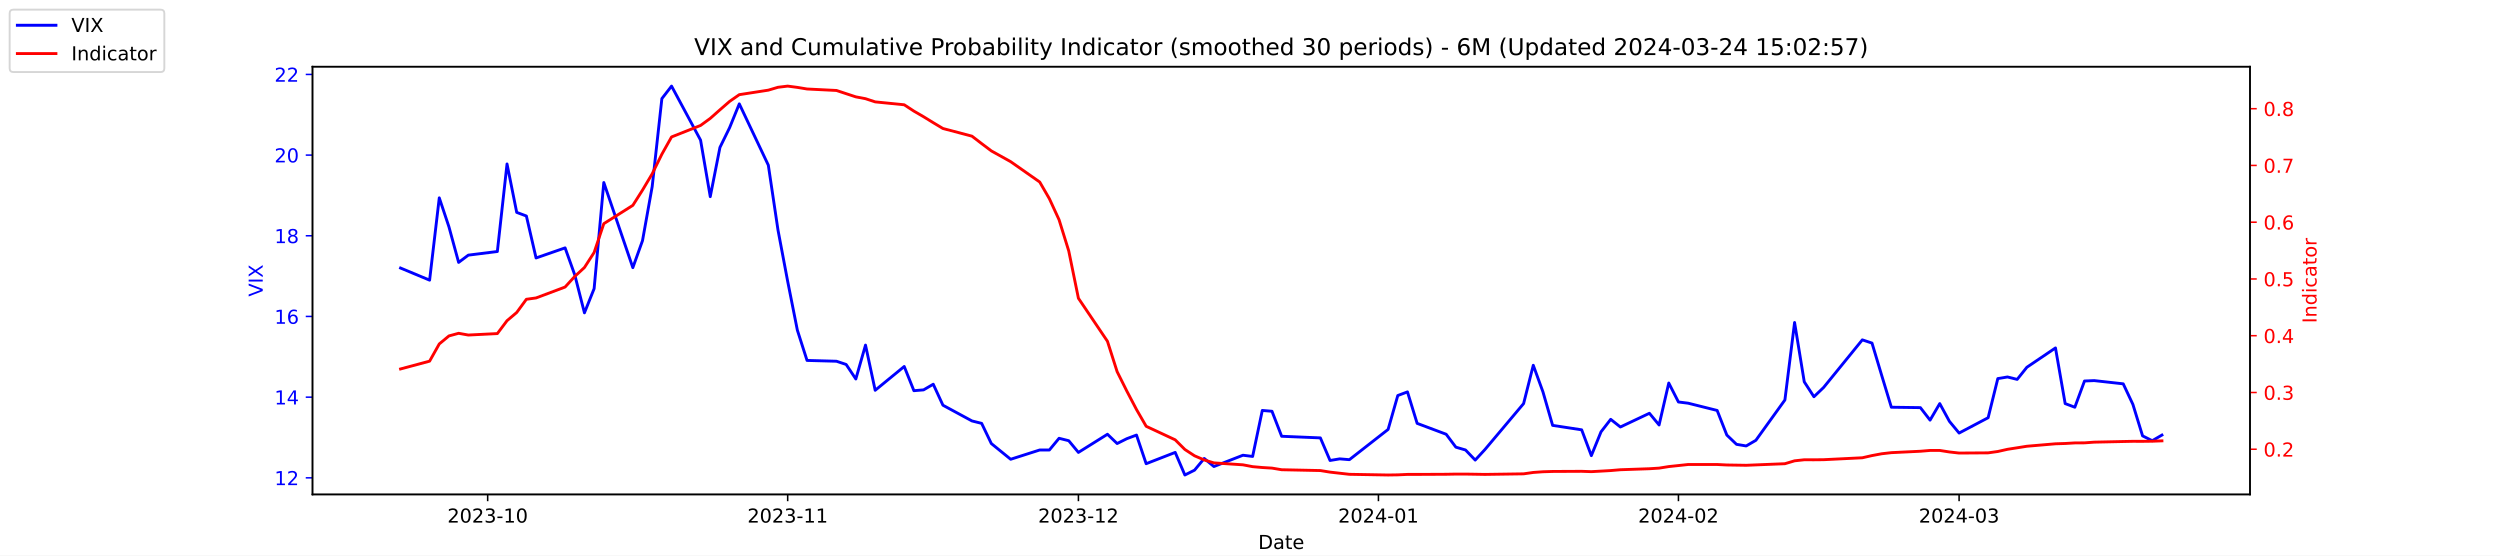
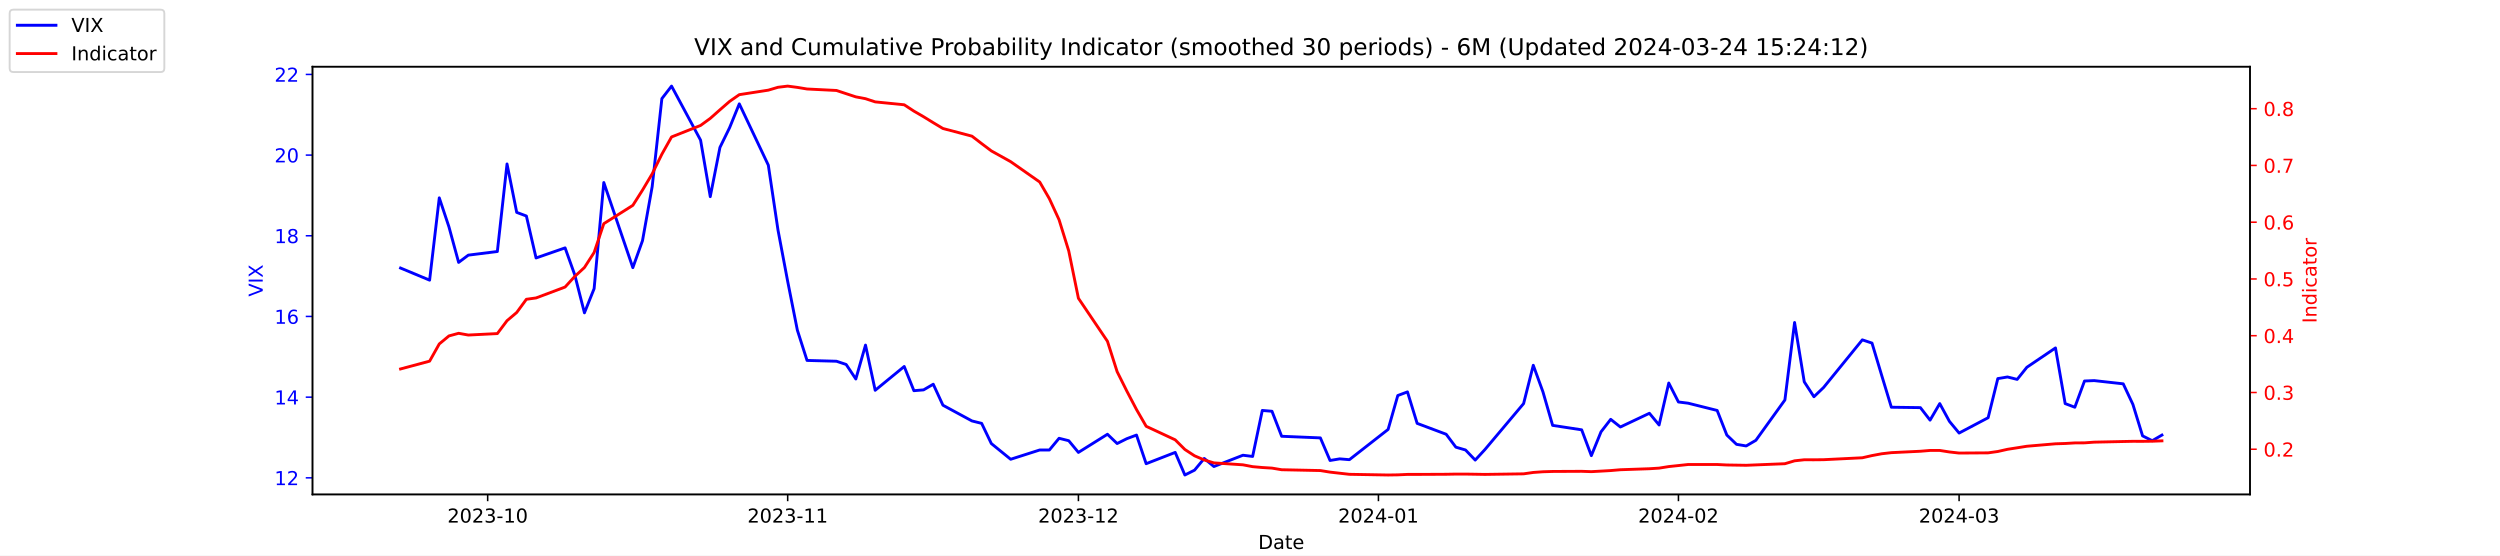
<svg xmlns="http://www.w3.org/2000/svg" xmlns:xlink="http://www.w3.org/1999/xlink" width="1296pt" height="288pt" viewBox="0 0 1296 288" version="1.1">
  <defs>
    <style type="text/css">*{stroke-linejoin: round; stroke-linecap: butt}</style>
  </defs>
  <g id="figure_1">
    <g id="patch_1">
      <path d="M 0 288  L 1296 288  L 1296 0  L 0 0  z " style="fill: #ffffff" />
    </g>
    <g id="axes_1">
      <g id="patch_2">
        <path d="M 162 256.32  L 1166.4 256.32  L 1166.4 34.56  L 162 34.56  z " style="fill: #ffffff" />
      </g>
      <g id="matplotlib.axis_1">
        <g id="xtick_1">
          <g id="line2d_1">
            <defs>
-               <path id="mf333f29467" d="M 0 0  L 0 3.5  " style="stroke: #000000; stroke-width: 0.8" />
+               <path id="m271a772a19" d="M 0 0  L 0 3.5  " style="stroke: #000000; stroke-width: 0.8" />
            </defs>
            <g>
-               <use xlink:href="#mf333f29467" x="252.807" y="256.32" style="stroke: #000000; stroke-width: 0.8" />
+               <use xlink:href="#m271a772a19" x="252.807" y="256.32" style="stroke: #000000; stroke-width: 0.8" />
            </g>
          </g>
          <g id="text_1">
            <g transform="translate(231.916 270.9184) scale(0.1 -0.1)">
              <defs>
                <path id="DejaVuSans-32" d="M 1228 531  L 3431 531  L 3431 0  L 469 0  L 469 531  Q 828 903 1448 1529  Q 2069 2156 2228 2338  Q 2531 2678 2651 2914  Q 2772 3150 2772 3378  Q 2772 3750 2511 3984  Q 2250 4219 1831 4219  Q 1534 4219 1204 4116  Q 875 4013 500 3803  L 500 4441  Q 881 4594 1212 4672  Q 1544 4750 1819 4750  Q 2544 4750 2975 4387  Q 3406 4025 3406 3419  Q 3406 3131 3298 2873  Q 3191 2616 2906 2266  Q 2828 2175 2409 1742  Q 1991 1309 1228 531  z " transform="scale(0.015625)" />
                <path id="DejaVuSans-30" d="M 2034 4250  Q 1547 4250 1301 3770  Q 1056 3291 1056 2328  Q 1056 1369 1301 889  Q 1547 409 2034 409  Q 2525 409 2770 889  Q 3016 1369 3016 2328  Q 3016 3291 2770 3770  Q 2525 4250 2034 4250  z M 2034 4750  Q 2819 4750 3233 4129  Q 3647 3509 3647 2328  Q 3647 1150 3233 529  Q 2819 -91 2034 -91  Q 1250 -91 836 529  Q 422 1150 422 2328  Q 422 3509 836 4129  Q 1250 4750 2034 4750  z " transform="scale(0.015625)" />
                <path id="DejaVuSans-33" d="M 2597 2516  Q 3050 2419 3304 2112  Q 3559 1806 3559 1356  Q 3559 666 3084 287  Q 2609 -91 1734 -91  Q 1441 -91 1130 -33  Q 819 25 488 141  L 488 750  Q 750 597 1062 519  Q 1375 441 1716 441  Q 2309 441 2620 675  Q 2931 909 2931 1356  Q 2931 1769 2642 2001  Q 2353 2234 1838 2234  L 1294 2234  L 1294 2753  L 1863 2753  Q 2328 2753 2575 2939  Q 2822 3125 2822 3475  Q 2822 3834 2567 4026  Q 2313 4219 1838 4219  Q 1578 4219 1281 4162  Q 984 4106 628 3988  L 628 4550  Q 988 4650 1302 4700  Q 1616 4750 1894 4750  Q 2613 4750 3031 4423  Q 3450 4097 3450 3541  Q 3450 3153 3228 2886  Q 3006 2619 2597 2516  z " transform="scale(0.015625)" />
                <path id="DejaVuSans-2d" d="M 313 2009  L 1997 2009  L 1997 1497  L 313 1497  L 313 2009  z " transform="scale(0.015625)" />
                <path id="DejaVuSans-31" d="M 794 531  L 1825 531  L 1825 4091  L 703 3866  L 703 4441  L 1819 4666  L 2450 4666  L 2450 531  L 3481 531  L 3481 0  L 794 0  L 794 531  z " transform="scale(0.015625)" />
              </defs>
              <use xlink:href="#DejaVuSans-32" />
              <use xlink:href="#DejaVuSans-30" x="63.623" />
              <use xlink:href="#DejaVuSans-32" x="127.246" />
              <use xlink:href="#DejaVuSans-33" x="190.869" />
              <use xlink:href="#DejaVuSans-2d" x="254.492" />
              <use xlink:href="#DejaVuSans-31" x="290.576" />
              <use xlink:href="#DejaVuSans-30" x="354.199" />
            </g>
          </g>
        </g>
        <g id="xtick_2">
          <g id="line2d_2">
            <g>
-               <use xlink:href="#mf333f29467" x="408.334" y="256.32" style="stroke: #000000; stroke-width: 0.8" />
+               <use xlink:href="#m271a772a19" x="408.334" y="256.32" style="stroke: #000000; stroke-width: 0.8" />
            </g>
          </g>
          <g id="text_2">
            <g transform="translate(387.4425 270.9184) scale(0.1 -0.1)">
              <use xlink:href="#DejaVuSans-32" />
              <use xlink:href="#DejaVuSans-30" x="63.623" />
              <use xlink:href="#DejaVuSans-32" x="127.246" />
              <use xlink:href="#DejaVuSans-33" x="190.869" />
              <use xlink:href="#DejaVuSans-2d" x="254.492" />
              <use xlink:href="#DejaVuSans-31" x="290.576" />
              <use xlink:href="#DejaVuSans-31" x="354.199" />
            </g>
          </g>
        </g>
        <g id="xtick_3">
          <g id="line2d_3">
            <g>
-               <use xlink:href="#mf333f29467" x="559.052" y="256.32" style="stroke: #000000; stroke-width: 0.8" />
+               <use xlink:href="#m271a772a19" x="559.052" y="256.32" style="stroke: #000000; stroke-width: 0.8" />
            </g>
          </g>
          <g id="text_3">
            <g transform="translate(538.161 270.9184) scale(0.1 -0.1)">
              <use xlink:href="#DejaVuSans-32" />
              <use xlink:href="#DejaVuSans-30" x="63.623" />
              <use xlink:href="#DejaVuSans-32" x="127.246" />
              <use xlink:href="#DejaVuSans-33" x="190.869" />
              <use xlink:href="#DejaVuSans-2d" x="254.492" />
              <use xlink:href="#DejaVuSans-31" x="290.576" />
              <use xlink:href="#DejaVuSans-32" x="354.199" />
            </g>
          </g>
        </g>
        <g id="xtick_4">
          <g id="line2d_4">
            <g>
-               <use xlink:href="#mf333f29467" x="714.579" y="256.32" style="stroke: #000000; stroke-width: 0.8" />
+               <use xlink:href="#m271a772a19" x="714.579" y="256.32" style="stroke: #000000; stroke-width: 0.8" />
            </g>
          </g>
          <g id="text_4">
            <g transform="translate(693.6875 270.9184) scale(0.1 -0.1)">
              <defs>
                <path id="DejaVuSans-34" d="M 2419 4116  L 825 1625  L 2419 1625  L 2419 4116  z M 2253 4666  L 3047 4666  L 3047 1625  L 3713 1625  L 3713 1100  L 3047 1100  L 3047 0  L 2419 0  L 2419 1100  L 313 1100  L 313 1709  L 2253 4666  z " transform="scale(0.015625)" />
              </defs>
              <use xlink:href="#DejaVuSans-32" />
              <use xlink:href="#DejaVuSans-30" x="63.623" />
              <use xlink:href="#DejaVuSans-32" x="127.246" />
              <use xlink:href="#DejaVuSans-34" x="190.869" />
              <use xlink:href="#DejaVuSans-2d" x="254.492" />
              <use xlink:href="#DejaVuSans-30" x="290.576" />
              <use xlink:href="#DejaVuSans-31" x="354.199" />
            </g>
          </g>
        </g>
        <g id="xtick_5">
          <g id="line2d_5">
            <g>
-               <use xlink:href="#mf333f29467" x="870.105" y="256.32" style="stroke: #000000; stroke-width: 0.8" />
+               <use xlink:href="#m271a772a19" x="870.105" y="256.32" style="stroke: #000000; stroke-width: 0.8" />
            </g>
          </g>
          <g id="text_5">
            <g transform="translate(849.2139 270.9184) scale(0.1 -0.1)">
              <use xlink:href="#DejaVuSans-32" />
              <use xlink:href="#DejaVuSans-30" x="63.623" />
              <use xlink:href="#DejaVuSans-32" x="127.246" />
              <use xlink:href="#DejaVuSans-34" x="190.869" />
              <use xlink:href="#DejaVuSans-2d" x="254.492" />
              <use xlink:href="#DejaVuSans-30" x="290.576" />
              <use xlink:href="#DejaVuSans-32" x="354.199" />
            </g>
          </g>
        </g>
        <g id="xtick_6">
          <g id="line2d_6">
            <g>
-               <use xlink:href="#mf333f29467" x="1015.598" y="256.32" style="stroke: #000000; stroke-width: 0.8" />
+               <use xlink:href="#m271a772a19" x="1015.598" y="256.32" style="stroke: #000000; stroke-width: 0.8" />
            </g>
          </g>
          <g id="text_6">
            <g transform="translate(994.7064 270.9184) scale(0.1 -0.1)">
              <use xlink:href="#DejaVuSans-32" />
              <use xlink:href="#DejaVuSans-30" x="63.623" />
              <use xlink:href="#DejaVuSans-32" x="127.246" />
              <use xlink:href="#DejaVuSans-34" x="190.869" />
              <use xlink:href="#DejaVuSans-2d" x="254.492" />
              <use xlink:href="#DejaVuSans-30" x="290.576" />
              <use xlink:href="#DejaVuSans-33" x="354.199" />
            </g>
          </g>
        </g>
        <g id="text_7">
          <g transform="translate(652.2492 284.5966) scale(0.1 -0.1)">
            <defs>
              <path id="DejaVuSans-44" d="M 1259 4147  L 1259 519  L 2022 519  Q 2988 519 3436 956  Q 3884 1394 3884 2338  Q 3884 3275 3436 3711  Q 2988 4147 2022 4147  L 1259 4147  z M 628 4666  L 1925 4666  Q 3281 4666 3915 4102  Q 4550 3538 4550 2338  Q 4550 1131 3912 565  Q 3275 0 1925 0  L 628 0  L 628 4666  z " transform="scale(0.015625)" />
              <path id="DejaVuSans-61" d="M 2194 1759  Q 1497 1759 1228 1600  Q 959 1441 959 1056  Q 959 750 1161 570  Q 1363 391 1709 391  Q 2188 391 2477 730  Q 2766 1069 2766 1631  L 2766 1759  L 2194 1759  z M 3341 1997  L 3341 0  L 2766 0  L 2766 531  Q 2569 213 2275 61  Q 1981 -91 1556 -91  Q 1019 -91 701 211  Q 384 513 384 1019  Q 384 1609 779 1909  Q 1175 2209 1959 2209  L 2766 2209  L 2766 2266  Q 2766 2663 2505 2880  Q 2244 3097 1772 3097  Q 1472 3097 1187 3025  Q 903 2953 641 2809  L 641 3341  Q 956 3463 1253 3523  Q 1550 3584 1831 3584  Q 2591 3584 2966 3190  Q 3341 2797 3341 1997  z " transform="scale(0.015625)" />
              <path id="DejaVuSans-74" d="M 1172 4494  L 1172 3500  L 2356 3500  L 2356 3053  L 1172 3053  L 1172 1153  Q 1172 725 1289 603  Q 1406 481 1766 481  L 2356 481  L 2356 0  L 1766 0  Q 1100 0 847 248  Q 594 497 594 1153  L 594 3053  L 172 3053  L 172 3500  L 594 3500  L 594 4494  L 1172 4494  z " transform="scale(0.015625)" />
              <path id="DejaVuSans-65" d="M 3597 1894  L 3597 1613  L 953 1613  Q 991 1019 1311 708  Q 1631 397 2203 397  Q 2534 397 2845 478  Q 3156 559 3463 722  L 3463 178  Q 3153 47 2828 -22  Q 2503 -91 2169 -91  Q 1331 -91 842 396  Q 353 884 353 1716  Q 353 2575 817 3079  Q 1281 3584 2069 3584  Q 2775 3584 3186 3129  Q 3597 2675 3597 1894  z M 3022 2063  Q 3016 2534 2758 2815  Q 2500 3097 2075 3097  Q 1594 3097 1305 2825  Q 1016 2553 972 2059  L 3022 2063  z " transform="scale(0.015625)" />
            </defs>
            <use xlink:href="#DejaVuSans-44" />
            <use xlink:href="#DejaVuSans-61" x="77.002" />
            <use xlink:href="#DejaVuSans-74" x="138.281" />
            <use xlink:href="#DejaVuSans-65" x="177.49" />
          </g>
        </g>
      </g>
      <g id="matplotlib.axis_2">
        <g id="ytick_1">
          <g id="line2d_7">
            <defs>
-               <path id="me6dae42368" d="M 0 0  L -3.5 0  " style="stroke: #0000ff; stroke-width: 0.8" />
+               <path id="mfa1a5ea8a2" d="M 0 0  L -3.5 0  " style="stroke: #0000ff; stroke-width: 0.8" />
            </defs>
            <g>
-               <use xlink:href="#me6dae42368" x="162" y="247.704" style="fill: #0000ff; stroke: #0000ff; stroke-width: 0.8" />
+               <use xlink:href="#mfa1a5ea8a2" x="162" y="247.704" style="fill: #0000ff; stroke: #0000ff; stroke-width: 0.8" />
            </g>
          </g>
          <g id="text_8">
            <g style="fill: #0000ff" transform="translate(142.275 251.5031) scale(0.1 -0.1)">
              <use xlink:href="#DejaVuSans-31" />
              <use xlink:href="#DejaVuSans-32" x="63.623" />
            </g>
          </g>
        </g>
        <g id="ytick_2">
          <g id="line2d_8">
            <g>
-               <use xlink:href="#me6dae42368" x="162" y="205.878" style="fill: #0000ff; stroke: #0000ff; stroke-width: 0.8" />
+               <use xlink:href="#mfa1a5ea8a2" x="162" y="205.878" style="fill: #0000ff; stroke: #0000ff; stroke-width: 0.8" />
            </g>
          </g>
          <g id="text_9">
            <g style="fill: #0000ff" transform="translate(142.275 209.6774) scale(0.1 -0.1)">
              <use xlink:href="#DejaVuSans-31" />
              <use xlink:href="#DejaVuSans-34" x="63.623" />
            </g>
          </g>
        </g>
        <g id="ytick_3">
          <g id="line2d_9">
            <g>
-               <use xlink:href="#me6dae42368" x="162" y="164.052" style="fill: #0000ff; stroke: #0000ff; stroke-width: 0.8" />
+               <use xlink:href="#mfa1a5ea8a2" x="162" y="164.052" style="fill: #0000ff; stroke: #0000ff; stroke-width: 0.8" />
            </g>
          </g>
          <g id="text_10">
            <g style="fill: #0000ff" transform="translate(142.275 167.8517) scale(0.1 -0.1)">
              <defs>
                <path id="DejaVuSans-36" d="M 2113 2584  Q 1688 2584 1439 2293  Q 1191 2003 1191 1497  Q 1191 994 1439 701  Q 1688 409 2113 409  Q 2538 409 2786 701  Q 3034 994 3034 1497  Q 3034 2003 2786 2293  Q 2538 2584 2113 2584  z M 3366 4563  L 3366 3988  Q 3128 4100 2886 4159  Q 2644 4219 2406 4219  Q 1781 4219 1451 3797  Q 1122 3375 1075 2522  Q 1259 2794 1537 2939  Q 1816 3084 2150 3084  Q 2853 3084 3261 2657  Q 3669 2231 3669 1497  Q 3669 778 3244 343  Q 2819 -91 2113 -91  Q 1303 -91 875 529  Q 447 1150 447 2328  Q 447 3434 972 4092  Q 1497 4750 2381 4750  Q 2619 4750 2861 4703  Q 3103 4656 3366 4563  z " transform="scale(0.015625)" />
              </defs>
              <use xlink:href="#DejaVuSans-31" />
              <use xlink:href="#DejaVuSans-36" x="63.623" />
            </g>
          </g>
        </g>
        <g id="ytick_4">
          <g id="line2d_10">
            <g>
-               <use xlink:href="#me6dae42368" x="162" y="122.227" style="fill: #0000ff; stroke: #0000ff; stroke-width: 0.8" />
+               <use xlink:href="#mfa1a5ea8a2" x="162" y="122.227" style="fill: #0000ff; stroke: #0000ff; stroke-width: 0.8" />
            </g>
          </g>
          <g id="text_11">
            <g style="fill: #0000ff" transform="translate(142.275 126.0259) scale(0.1 -0.1)">
              <defs>
                <path id="DejaVuSans-38" d="M 2034 2216  Q 1584 2216 1326 1975  Q 1069 1734 1069 1313  Q 1069 891 1326 650  Q 1584 409 2034 409  Q 2484 409 2743 651  Q 3003 894 3003 1313  Q 3003 1734 2745 1975  Q 2488 2216 2034 2216  z M 1403 2484  Q 997 2584 770 2862  Q 544 3141 544 3541  Q 544 4100 942 4425  Q 1341 4750 2034 4750  Q 2731 4750 3128 4425  Q 3525 4100 3525 3541  Q 3525 3141 3298 2862  Q 3072 2584 2669 2484  Q 3125 2378 3379 2068  Q 3634 1759 3634 1313  Q 3634 634 3220 271  Q 2806 -91 2034 -91  Q 1263 -91 848 271  Q 434 634 434 1313  Q 434 1759 690 2068  Q 947 2378 1403 2484  z M 1172 3481  Q 1172 3119 1398 2916  Q 1625 2713 2034 2713  Q 2441 2713 2670 2916  Q 2900 3119 2900 3481  Q 2900 3844 2670 4047  Q 2441 4250 2034 4250  Q 1625 4250 1398 4047  Q 1172 3844 1172 3481  z " transform="scale(0.015625)" />
              </defs>
              <use xlink:href="#DejaVuSans-31" />
              <use xlink:href="#DejaVuSans-38" x="63.623" />
            </g>
          </g>
        </g>
        <g id="ytick_5">
          <g id="line2d_11">
            <g>
-               <use xlink:href="#me6dae42368" x="162" y="80.401" style="fill: #0000ff; stroke: #0000ff; stroke-width: 0.8" />
+               <use xlink:href="#mfa1a5ea8a2" x="162" y="80.401" style="fill: #0000ff; stroke: #0000ff; stroke-width: 0.8" />
            </g>
          </g>
          <g id="text_12">
            <g style="fill: #0000ff" transform="translate(142.275 84.2002) scale(0.1 -0.1)">
              <use xlink:href="#DejaVuSans-32" />
              <use xlink:href="#DejaVuSans-30" x="63.623" />
            </g>
          </g>
        </g>
        <g id="ytick_6">
          <g id="line2d_12">
            <g>
-               <use xlink:href="#me6dae42368" x="162" y="38.575" style="fill: #0000ff; stroke: #0000ff; stroke-width: 0.8" />
+               <use xlink:href="#mfa1a5ea8a2" x="162" y="38.575" style="fill: #0000ff; stroke: #0000ff; stroke-width: 0.8" />
            </g>
          </g>
          <g id="text_13">
            <g style="fill: #0000ff" transform="translate(142.275 42.37447) scale(0.1 -0.1)">
              <use xlink:href="#DejaVuSans-32" />
              <use xlink:href="#DejaVuSans-32" x="63.623" />
            </g>
          </g>
        </g>
        <g id="text_14">
          <g style="fill: #0000ff" transform="translate(136.1953 153.7603) rotate(-90) scale(0.1 -0.1)">
            <defs>
              <path id="DejaVuSans-56" d="M 1831 0  L 50 4666  L 709 4666  L 2188 738  L 3669 4666  L 4325 4666  L 2547 0  L 1831 0  z " transform="scale(0.015625)" />
              <path id="DejaVuSans-49" d="M 628 4666  L 1259 4666  L 1259 0  L 628 0  L 628 4666  z " transform="scale(0.015625)" />
              <path id="DejaVuSans-58" d="M 403 4666  L 1081 4666  L 2241 2931  L 3406 4666  L 4084 4666  L 2584 2425  L 4184 0  L 3506 0  L 2194 1984  L 872 0  L 191 0  L 1856 2491  L 403 4666  z " transform="scale(0.015625)" />
            </defs>
            <use xlink:href="#DejaVuSans-56" />
            <use xlink:href="#DejaVuSans-49" x="68.408" />
            <use xlink:href="#DejaVuSans-58" x="97.9" />
          </g>
        </g>
      </g>
      <g id="line2d_13">
-         <path d="M 207.655 138.957  L 222.705 145.231  L 227.722 102.569  L 232.739 117.626  L 237.756 136.029  L 242.773 132.265  L 257.824 130.383  L 262.841 85.002  L 267.858 110.097  L 272.875 111.979  L 277.892 133.729  L 292.943 128.501  L 297.96 142.512  L 302.977 162.17  L 307.994 149.623  L 313.011 94.622  L 328.062 138.748  L 333.079 124.736  L 338.096 96.713  L 343.113 51.123  L 348.13 44.64  L 363.181 72.663  L 368.198 101.941  L 373.215 76.428  L 378.232 66.18  L 383.249 53.842  L 398.3 85.629  L 403.317 119.299  L 408.334 145.858  L 413.351 171.163  L 418.368 186.847  L 433.628 187.266  L 438.645 188.939  L 443.662 196.467  L 448.679 178.901  L 453.696 202.323  L 468.747 189.984  L 473.764 202.532  L 478.781 202.114  L 483.798 199.186  L 488.815 210.061  L 503.866 218.217  L 508.883 219.472  L 513.9 229.928  L 523.934 238.084  L 538.984 233.274  L 544.001 233.274  L 549.018 227.209  L 554.035 228.464  L 559.052 234.529  L 574.103 225.118  L 579.12 229.928  L 584.137 227.418  L 589.154 225.536  L 594.171 240.384  L 609.222 234.529  L 614.239 246.24  L 619.256 243.73  L 624.273 237.666  L 629.29 241.848  L 644.341 235.993  L 649.358 236.62  L 654.375 212.779  L 659.392 213.198  L 664.409 226.164  L 684.477 227  L 689.494 238.711  L 694.511 237.875  L 699.528 238.293  L 719.596 222.608  L 724.613 205.042  L 729.63 203.159  L 734.647 219.472  L 749.698 225.118  L 754.715 231.81  L 759.732 233.274  L 764.749 238.502  L 769.766 233.065  L 789.834 209.224  L 794.851 189.357  L 799.868 203.159  L 804.885 220.517  L 819.936 222.818  L 824.952 236.202  L 829.969 223.863  L 834.986 217.38  L 840.003 221.354  L 855.054 214.243  L 860.071 220.308  L 865.088 198.559  L 870.105 208.388  L 875.122 209.015  L 890.173 212.779  L 895.19 225.536  L 900.207 230.346  L 905.224 231.183  L 910.241 228.255  L 925.292 207.342  L 930.309 167.189  L 935.326 197.931  L 940.343 205.669  L 945.36 200.859  L 965.428 176.182  L 970.445 177.855  L 975.462 194.585  L 980.479 211.106  L 995.53 211.316  L 1000.547 217.798  L 1005.564 209.224  L 1010.581 218.426  L 1015.598 224.491  L 1030.649 216.544  L 1035.666 196.258  L 1040.683 195.422  L 1045.7 196.677  L 1050.717 190.403  L 1065.559 180.364  L 1070.576 209.224  L 1075.593 211.106  L 1080.61 197.513  L 1085.627 197.304  L 1100.678 198.977  L 1105.695 209.642  L 1110.711 225.955  L 1115.728 228.464  L 1120.745 225.536  " clip-path="url(#pd5938e5397)" style="fill: none; stroke: #0000ff; stroke-width: 1.5; stroke-linecap: square" />
+         <path d="M 207.655 138.957  L 222.705 145.231  L 227.722 102.569  L 232.739 117.626  L 237.756 136.029  L 242.773 132.265  L 257.824 130.383  L 262.841 85.002  L 267.858 110.097  L 272.875 111.979  L 277.892 133.729  L 292.943 128.501  L 297.96 142.512  L 302.977 162.17  L 307.994 149.623  L 313.011 94.622  L 328.062 138.748  L 333.079 124.736  L 338.096 96.713  L 343.113 51.123  L 348.13 44.64  L 363.181 72.663  L 368.198 101.941  L 373.215 76.428  L 378.232 66.18  L 383.249 53.842  L 398.3 85.629  L 403.317 119.299  L 408.334 145.858  L 413.351 171.163  L 418.368 186.847  L 433.628 187.266  L 438.645 188.939  L 443.662 196.467  L 448.679 178.901  L 453.696 202.323  L 468.747 189.984  L 473.764 202.532  L 478.781 202.114  L 483.798 199.186  L 488.815 210.061  L 503.866 218.217  L 508.883 219.472  L 513.9 229.928  L 523.934 238.084  L 538.984 233.274  L 544.001 233.274  L 549.018 227.209  L 554.035 228.464  L 559.052 234.529  L 574.103 225.118  L 579.12 229.928  L 584.137 227.418  L 589.154 225.536  L 594.171 240.384  L 609.222 234.529  L 614.239 246.24  L 619.256 243.73  L 624.273 237.666  L 629.29 241.848  L 644.341 235.993  L 649.358 236.62  L 654.375 212.779  L 659.392 213.198  L 664.409 226.164  L 684.477 227  L 689.494 238.711  L 694.511 237.875  L 699.528 238.293  L 719.596 222.608  L 724.613 205.042  L 729.63 203.159  L 734.647 219.472  L 749.698 225.118  L 754.715 231.81  L 759.732 233.274  L 764.749 238.502  L 769.766 233.065  L 789.834 209.224  L 794.851 189.357  L 799.868 203.159  L 804.885 220.517  L 819.936 222.818  L 824.952 236.202  L 829.969 223.863  L 834.986 217.38  L 840.003 221.354  L 855.054 214.243  L 860.071 220.308  L 865.088 198.559  L 870.105 208.388  L 875.122 209.015  L 890.173 212.779  L 895.19 225.536  L 900.207 230.346  L 905.224 231.183  L 910.241 228.255  L 925.292 207.342  L 930.309 167.189  L 935.326 197.931  L 940.343 205.669  L 945.36 200.859  L 965.428 176.182  L 970.445 177.855  L 975.462 194.585  L 980.479 211.106  L 995.53 211.316  L 1000.547 217.798  L 1005.564 209.224  L 1010.581 218.426  L 1015.598 224.491  L 1030.649 216.544  L 1035.666 196.258  L 1040.683 195.422  L 1045.7 196.677  L 1050.717 190.403  L 1065.559 180.364  L 1070.576 209.224  L 1075.593 211.106  L 1080.61 197.513  L 1085.627 197.304  L 1100.678 198.977  L 1105.695 209.642  L 1110.711 225.955  L 1115.728 228.464  L 1120.745 225.536  " clip-path="url(#p14f6972b59)" style="fill: none; stroke: #0000ff; stroke-width: 1.5; stroke-linecap: square" />
      </g>
      <g id="patch_3">
        <path d="M 162 256.32  L 162 34.56  " style="fill: none; stroke: #000000; stroke-width: 0.8; stroke-linejoin: miter; stroke-linecap: square" />
      </g>
      <g id="patch_4">
        <path d="M 1166.4 256.32  L 1166.4 34.56  " style="fill: none; stroke: #000000; stroke-width: 0.8; stroke-linejoin: miter; stroke-linecap: square" />
      </g>
      <g id="patch_5">
        <path d="M 162 256.32  L 1166.4 256.32  " style="fill: none; stroke: #000000; stroke-width: 0.8; stroke-linejoin: miter; stroke-linecap: square" />
      </g>
      <g id="patch_6">
        <path d="M 162 34.56  L 1166.4 34.56  " style="fill: none; stroke: #000000; stroke-width: 0.8; stroke-linejoin: miter; stroke-linecap: square" />
      </g>
    </g>
    <g id="axes_2">
      <g id="matplotlib.axis_3">
        <g id="ytick_7">
          <g id="line2d_14">
            <defs>
-               <path id="mf4d1cfa2e6" d="M 0 0  L 3.5 0  " style="stroke: #ff0000; stroke-width: 0.8" />
+               <path id="m042013ab37" d="M 0 0  L 3.5 0  " style="stroke: #ff0000; stroke-width: 0.8" />
            </defs>
            <g>
-               <use xlink:href="#mf4d1cfa2e6" x="1166.4" y="232.889" style="fill: #ff0000; stroke: #ff0000; stroke-width: 0.8" />
+               <use xlink:href="#m042013ab37" x="1166.4" y="232.889" style="fill: #ff0000; stroke: #ff0000; stroke-width: 0.8" />
            </g>
          </g>
          <g id="text_15">
            <g style="fill: #ff0000" transform="translate(1173.4 236.688) scale(0.1 -0.1)">
              <defs>
                <path id="DejaVuSans-2e" d="M 684 794  L 1344 794  L 1344 0  L 684 0  L 684 794  z " transform="scale(0.015625)" />
              </defs>
              <use xlink:href="#DejaVuSans-30" />
              <use xlink:href="#DejaVuSans-2e" x="63.623" />
              <use xlink:href="#DejaVuSans-32" x="95.41" />
            </g>
          </g>
        </g>
        <g id="ytick_8">
          <g id="line2d_15">
            <g>
-               <use xlink:href="#mf4d1cfa2e6" x="1166.4" y="203.464" style="fill: #ff0000; stroke: #ff0000; stroke-width: 0.8" />
+               <use xlink:href="#m042013ab37" x="1166.4" y="203.464" style="fill: #ff0000; stroke: #ff0000; stroke-width: 0.8" />
            </g>
          </g>
          <g id="text_16">
            <g style="fill: #ff0000" transform="translate(1173.4 207.2634) scale(0.1 -0.1)">
              <use xlink:href="#DejaVuSans-30" />
              <use xlink:href="#DejaVuSans-2e" x="63.623" />
              <use xlink:href="#DejaVuSans-33" x="95.41" />
            </g>
          </g>
        </g>
        <g id="ytick_9">
          <g id="line2d_16">
            <g>
-               <use xlink:href="#mf4d1cfa2e6" x="1166.4" y="174.039" style="fill: #ff0000; stroke: #ff0000; stroke-width: 0.8" />
+               <use xlink:href="#m042013ab37" x="1166.4" y="174.039" style="fill: #ff0000; stroke: #ff0000; stroke-width: 0.8" />
            </g>
          </g>
          <g id="text_17">
            <g style="fill: #ff0000" transform="translate(1173.4 177.8387) scale(0.1 -0.1)">
              <use xlink:href="#DejaVuSans-30" />
              <use xlink:href="#DejaVuSans-2e" x="63.623" />
              <use xlink:href="#DejaVuSans-34" x="95.41" />
            </g>
          </g>
        </g>
        <g id="ytick_10">
          <g id="line2d_17">
            <g>
-               <use xlink:href="#mf4d1cfa2e6" x="1166.4" y="144.615" style="fill: #ff0000; stroke: #ff0000; stroke-width: 0.8" />
+               <use xlink:href="#m042013ab37" x="1166.4" y="144.615" style="fill: #ff0000; stroke: #ff0000; stroke-width: 0.8" />
            </g>
          </g>
          <g id="text_18">
            <g style="fill: #ff0000" transform="translate(1173.4 148.414) scale(0.1 -0.1)">
              <defs>
                <path id="DejaVuSans-35" d="M 691 4666  L 3169 4666  L 3169 4134  L 1269 4134  L 1269 2991  Q 1406 3038 1543 3061  Q 1681 3084 1819 3084  Q 2600 3084 3056 2656  Q 3513 2228 3513 1497  Q 3513 744 3044 326  Q 2575 -91 1722 -91  Q 1428 -91 1123 -41  Q 819 9 494 109  L 494 744  Q 775 591 1075 516  Q 1375 441 1709 441  Q 2250 441 2565 725  Q 2881 1009 2881 1497  Q 2881 1984 2565 2268  Q 2250 2553 1709 2553  Q 1456 2553 1204 2497  Q 953 2441 691 2322  L 691 4666  z " transform="scale(0.015625)" />
              </defs>
              <use xlink:href="#DejaVuSans-30" />
              <use xlink:href="#DejaVuSans-2e" x="63.623" />
              <use xlink:href="#DejaVuSans-35" x="95.41" />
            </g>
          </g>
        </g>
        <g id="ytick_11">
          <g id="line2d_18">
            <g>
-               <use xlink:href="#mf4d1cfa2e6" x="1166.4" y="115.19" style="fill: #ff0000; stroke: #ff0000; stroke-width: 0.8" />
+               <use xlink:href="#m042013ab37" x="1166.4" y="115.19" style="fill: #ff0000; stroke: #ff0000; stroke-width: 0.8" />
            </g>
          </g>
          <g id="text_19">
            <g style="fill: #ff0000" transform="translate(1173.4 118.9893) scale(0.1 -0.1)">
              <use xlink:href="#DejaVuSans-30" />
              <use xlink:href="#DejaVuSans-2e" x="63.623" />
              <use xlink:href="#DejaVuSans-36" x="95.41" />
            </g>
          </g>
        </g>
        <g id="ytick_12">
          <g id="line2d_19">
            <g>
-               <use xlink:href="#mf4d1cfa2e6" x="1166.4" y="85.765" style="fill: #ff0000; stroke: #ff0000; stroke-width: 0.8" />
+               <use xlink:href="#m042013ab37" x="1166.4" y="85.765" style="fill: #ff0000; stroke: #ff0000; stroke-width: 0.8" />
            </g>
          </g>
          <g id="text_20">
            <g style="fill: #ff0000" transform="translate(1173.4 89.56467) scale(0.1 -0.1)">
              <defs>
                <path id="DejaVuSans-37" d="M 525 4666  L 3525 4666  L 3525 4397  L 1831 0  L 1172 0  L 2766 4134  L 525 4134  L 525 4666  z " transform="scale(0.015625)" />
              </defs>
              <use xlink:href="#DejaVuSans-30" />
              <use xlink:href="#DejaVuSans-2e" x="63.623" />
              <use xlink:href="#DejaVuSans-37" x="95.41" />
            </g>
          </g>
        </g>
        <g id="ytick_13">
          <g id="line2d_20">
            <g>
-               <use xlink:href="#mf4d1cfa2e6" x="1166.4" y="56.341" style="fill: #ff0000; stroke: #ff0000; stroke-width: 0.8" />
+               <use xlink:href="#m042013ab37" x="1166.4" y="56.341" style="fill: #ff0000; stroke: #ff0000; stroke-width: 0.8" />
            </g>
          </g>
          <g id="text_21">
            <g style="fill: #ff0000" transform="translate(1173.4 60.14) scale(0.1 -0.1)">
              <use xlink:href="#DejaVuSans-30" />
              <use xlink:href="#DejaVuSans-2e" x="63.623" />
              <use xlink:href="#DejaVuSans-38" x="95.41" />
            </g>
          </g>
        </g>
        <g id="text_22">
          <g style="fill: #ff0000" transform="translate(1200.902 167.5353) rotate(-90) scale(0.1 -0.1)">
            <defs>
              <path id="DejaVuSans-6e" d="M 3513 2113  L 3513 0  L 2938 0  L 2938 2094  Q 2938 2591 2744 2837  Q 2550 3084 2163 3084  Q 1697 3084 1428 2787  Q 1159 2491 1159 1978  L 1159 0  L 581 0  L 581 3500  L 1159 3500  L 1159 2956  Q 1366 3272 1645 3428  Q 1925 3584 2291 3584  Q 2894 3584 3203 3211  Q 3513 2838 3513 2113  z " transform="scale(0.015625)" />
              <path id="DejaVuSans-64" d="M 2906 2969  L 2906 4863  L 3481 4863  L 3481 0  L 2906 0  L 2906 525  Q 2725 213 2448 61  Q 2172 -91 1784 -91  Q 1150 -91 751 415  Q 353 922 353 1747  Q 353 2572 751 3078  Q 1150 3584 1784 3584  Q 2172 3584 2448 3432  Q 2725 3281 2906 2969  z M 947 1747  Q 947 1113 1208 752  Q 1469 391 1925 391  Q 2381 391 2643 752  Q 2906 1113 2906 1747  Q 2906 2381 2643 2742  Q 2381 3103 1925 3103  Q 1469 3103 1208 2742  Q 947 2381 947 1747  z " transform="scale(0.015625)" />
              <path id="DejaVuSans-69" d="M 603 3500  L 1178 3500  L 1178 0  L 603 0  L 603 3500  z M 603 4863  L 1178 4863  L 1178 4134  L 603 4134  L 603 4863  z " transform="scale(0.015625)" />
              <path id="DejaVuSans-63" d="M 3122 3366  L 3122 2828  Q 2878 2963 2633 3030  Q 2388 3097 2138 3097  Q 1578 3097 1268 2742  Q 959 2388 959 1747  Q 959 1106 1268 751  Q 1578 397 2138 397  Q 2388 397 2633 464  Q 2878 531 3122 666  L 3122 134  Q 2881 22 2623 -34  Q 2366 -91 2075 -91  Q 1284 -91 818 406  Q 353 903 353 1747  Q 353 2603 823 3093  Q 1294 3584 2113 3584  Q 2378 3584 2631 3529  Q 2884 3475 3122 3366  z " transform="scale(0.015625)" />
              <path id="DejaVuSans-6f" d="M 1959 3097  Q 1497 3097 1228 2736  Q 959 2375 959 1747  Q 959 1119 1226 758  Q 1494 397 1959 397  Q 2419 397 2687 759  Q 2956 1122 2956 1747  Q 2956 2369 2687 2733  Q 2419 3097 1959 3097  z M 1959 3584  Q 2709 3584 3137 3096  Q 3566 2609 3566 1747  Q 3566 888 3137 398  Q 2709 -91 1959 -91  Q 1206 -91 779 398  Q 353 888 353 1747  Q 353 2609 779 3096  Q 1206 3584 1959 3584  z " transform="scale(0.015625)" />
              <path id="DejaVuSans-72" d="M 2631 2963  Q 2534 3019 2420 3045  Q 2306 3072 2169 3072  Q 1681 3072 1420 2755  Q 1159 2438 1159 1844  L 1159 0  L 581 0  L 581 3500  L 1159 3500  L 1159 2956  Q 1341 3275 1631 3429  Q 1922 3584 2338 3584  Q 2397 3584 2469 3576  Q 2541 3569 2628 3553  L 2631 2963  z " transform="scale(0.015625)" />
            </defs>
            <use xlink:href="#DejaVuSans-49" />
            <use xlink:href="#DejaVuSans-6e" x="29.492" />
            <use xlink:href="#DejaVuSans-64" x="92.871" />
            <use xlink:href="#DejaVuSans-69" x="156.348" />
            <use xlink:href="#DejaVuSans-63" x="184.131" />
            <use xlink:href="#DejaVuSans-61" x="239.111" />
            <use xlink:href="#DejaVuSans-74" x="300.391" />
            <use xlink:href="#DejaVuSans-6f" x="339.6" />
            <use xlink:href="#DejaVuSans-72" x="400.781" />
          </g>
        </g>
      </g>
      <g id="line2d_21">
-         <path d="M 207.655 191.265  L 222.705 187.219  L 227.722 178.295  L 232.739 174.144  L 237.756 172.782  L 242.773 173.684  L 257.824 172.929  L 262.841 166.24  L 267.858 161.992  L 272.875 155.148  L 277.892 154.454  L 292.943 148.799  L 297.96 143.294  L 302.977 138.673  L 307.994 130.876  L 313.011 115.947  L 328.062 106.451  L 333.079 98.547  L 338.096 90.098  L 343.113 79.935  L 348.13 70.996  L 363.181 65.03  L 368.198 61.373  L 373.215 56.924  L 378.232 52.565  L 383.249 49.074  L 398.3 46.736  L 403.317 45.246  L 408.334 44.64  L 413.351 45.299  L 418.368 46.134  L 433.628 46.898  L 438.645 48.564  L 443.662 50.211  L 448.679 51.163  L 453.696 52.814  L 468.747 54.319  L 473.764 57.602  L 478.781 60.512  L 483.798 63.6  L 488.815 66.612  L 503.866 70.588  L 508.883 74.439  L 513.9 78.223  L 523.934 83.813  L 538.984 94.356  L 544.001 103.023  L 549.018 113.922  L 554.035 130.086  L 559.052 154.621  L 574.103 176.926  L 579.12 192.67  L 584.137 202.718  L 589.154 212.283  L 594.171 220.988  L 609.222 228.005  L 614.239 233.01  L 619.256 236.29  L 624.273 238.441  L 629.29 239.963  L 644.341 240.96  L 649.358 241.915  L 654.375 242.361  L 659.392 242.668  L 664.409 243.51  L 684.477 243.936  L 689.494 244.749  L 694.511 245.318  L 699.528 245.883  L 719.596 246.24  L 724.613 246.164  L 729.63 245.935  L 734.647 245.935  L 749.698 245.861  L 754.715 245.764  L 759.732 245.764  L 764.749 245.845  L 769.766 245.935  L 789.834 245.637  L 794.851 244.919  L 799.868 244.56  L 804.885 244.404  L 819.936 244.328  L 824.952 244.505  L 829.969 244.229  L 834.986 243.939  L 840.003 243.51  L 855.054 242.989  L 860.071 242.676  L 865.088 241.872  L 870.105 241.342  L 875.122 240.798  L 890.173 240.798  L 895.19 241.043  L 900.207 241.125  L 905.224 241.207  L 910.241 241.002  L 925.292 240.389  L 930.309 238.889  L 935.326 238.342  L 940.343 238.357  L 945.36 238.305  L 965.428 237.311  L 970.445 236.172  L 975.462 235.233  L 980.479 234.655  L 995.53 233.927  L 1000.547 233.508  L 1005.564 233.508  L 1010.581 234.299  L 1015.598 234.864  L 1030.649 234.76  L 1035.666 234.052  L 1040.683 232.922  L 1045.7 232.138  L 1050.717 231.335  L 1065.559 230.064  L 1070.576 229.904  L 1075.593 229.608  L 1080.61 229.575  L 1085.627 229.213  L 1100.678 228.881  L 1105.695 228.777  L 1110.711 228.791  L 1115.728 228.728  L 1120.745 228.538  " clip-path="url(#pd5938e5397)" style="fill: none; stroke: #ff0000; stroke-width: 1.5; stroke-linecap: square" />
+         <path d="M 207.655 191.265  L 222.705 187.219  L 227.722 178.295  L 232.739 174.144  L 237.756 172.782  L 242.773 173.684  L 257.824 172.929  L 262.841 166.24  L 267.858 161.992  L 272.875 155.148  L 277.892 154.454  L 292.943 148.799  L 297.96 143.294  L 302.977 138.673  L 307.994 130.876  L 313.011 115.947  L 328.062 106.451  L 333.079 98.547  L 338.096 90.098  L 343.113 79.935  L 348.13 70.996  L 363.181 65.03  L 368.198 61.373  L 373.215 56.924  L 378.232 52.565  L 383.249 49.074  L 398.3 46.736  L 403.317 45.246  L 408.334 44.64  L 413.351 45.299  L 418.368 46.134  L 433.628 46.898  L 438.645 48.564  L 443.662 50.211  L 448.679 51.163  L 453.696 52.814  L 468.747 54.319  L 473.764 57.602  L 478.781 60.512  L 483.798 63.6  L 488.815 66.612  L 503.866 70.588  L 508.883 74.439  L 513.9 78.223  L 523.934 83.813  L 538.984 94.356  L 544.001 103.023  L 549.018 113.922  L 554.035 130.086  L 559.052 154.621  L 574.103 176.926  L 579.12 192.67  L 584.137 202.718  L 589.154 212.283  L 594.171 220.988  L 609.222 228.005  L 614.239 233.01  L 619.256 236.29  L 624.273 238.441  L 629.29 239.963  L 644.341 240.96  L 649.358 241.915  L 654.375 242.361  L 659.392 242.668  L 664.409 243.51  L 684.477 243.936  L 689.494 244.749  L 694.511 245.318  L 699.528 245.883  L 719.596 246.24  L 724.613 246.164  L 729.63 245.935  L 734.647 245.935  L 749.698 245.861  L 754.715 245.764  L 759.732 245.764  L 764.749 245.845  L 769.766 245.935  L 789.834 245.637  L 794.851 244.919  L 799.868 244.56  L 804.885 244.404  L 819.936 244.328  L 824.952 244.505  L 829.969 244.229  L 834.986 243.939  L 840.003 243.51  L 855.054 242.989  L 860.071 242.676  L 865.088 241.872  L 870.105 241.342  L 875.122 240.798  L 890.173 240.798  L 895.19 241.043  L 900.207 241.125  L 905.224 241.207  L 910.241 241.002  L 925.292 240.389  L 930.309 238.889  L 935.326 238.342  L 940.343 238.357  L 945.36 238.305  L 965.428 237.311  L 970.445 236.172  L 975.462 235.233  L 980.479 234.655  L 995.53 233.927  L 1000.547 233.508  L 1005.564 233.508  L 1010.581 234.299  L 1015.598 234.864  L 1030.649 234.76  L 1035.666 234.052  L 1040.683 232.922  L 1045.7 232.138  L 1050.717 231.335  L 1065.559 230.064  L 1070.576 229.904  L 1075.593 229.608  L 1080.61 229.575  L 1085.627 229.213  L 1100.678 228.881  L 1105.695 228.777  L 1110.711 228.791  L 1115.728 228.728  L 1120.745 228.538  " clip-path="url(#p14f6972b59)" style="fill: none; stroke: #ff0000; stroke-width: 1.5; stroke-linecap: square" />
      </g>
      <g id="patch_7">
        <path d="M 162 256.32  L 162 34.56  " style="fill: none; stroke: #000000; stroke-width: 0.8; stroke-linejoin: miter; stroke-linecap: square" />
      </g>
      <g id="patch_8">
        <path d="M 1166.4 256.32  L 1166.4 34.56  " style="fill: none; stroke: #000000; stroke-width: 0.8; stroke-linejoin: miter; stroke-linecap: square" />
      </g>
      <g id="patch_9">
        <path d="M 162 256.32  L 1166.4 256.32  " style="fill: none; stroke: #000000; stroke-width: 0.8; stroke-linejoin: miter; stroke-linecap: square" />
      </g>
      <g id="patch_10">
        <path d="M 162 34.56  L 1166.4 34.56  " style="fill: none; stroke: #000000; stroke-width: 0.8; stroke-linejoin: miter; stroke-linecap: square" />
      </g>
      <g id="text_23">
        <g transform="translate(359.8481 28.56) scale(0.12 -0.12)">
          <defs>
            <path id="DejaVuSans-20" transform="scale(0.015625)" />
            <path id="DejaVuSans-43" d="M 4122 4306  L 4122 3641  Q 3803 3938 3442 4084  Q 3081 4231 2675 4231  Q 1875 4231 1450 3742  Q 1025 3253 1025 2328  Q 1025 1406 1450 917  Q 1875 428 2675 428  Q 3081 428 3442 575  Q 3803 722 4122 1019  L 4122 359  Q 3791 134 3420 21  Q 3050 -91 2638 -91  Q 1578 -91 968 557  Q 359 1206 359 2328  Q 359 3453 968 4101  Q 1578 4750 2638 4750  Q 3056 4750 3426 4639  Q 3797 4528 4122 4306  z " transform="scale(0.015625)" />
            <path id="DejaVuSans-75" d="M 544 1381  L 544 3500  L 1119 3500  L 1119 1403  Q 1119 906 1312 657  Q 1506 409 1894 409  Q 2359 409 2629 706  Q 2900 1003 2900 1516  L 2900 3500  L 3475 3500  L 3475 0  L 2900 0  L 2900 538  Q 2691 219 2414 64  Q 2138 -91 1772 -91  Q 1169 -91 856 284  Q 544 659 544 1381  z M 1991 3584  L 1991 3584  z " transform="scale(0.015625)" />
            <path id="DejaVuSans-6d" d="M 3328 2828  Q 3544 3216 3844 3400  Q 4144 3584 4550 3584  Q 5097 3584 5394 3201  Q 5691 2819 5691 2113  L 5691 0  L 5113 0  L 5113 2094  Q 5113 2597 4934 2840  Q 4756 3084 4391 3084  Q 3944 3084 3684 2787  Q 3425 2491 3425 1978  L 3425 0  L 2847 0  L 2847 2094  Q 2847 2600 2669 2842  Q 2491 3084 2119 3084  Q 1678 3084 1418 2786  Q 1159 2488 1159 1978  L 1159 0  L 581 0  L 581 3500  L 1159 3500  L 1159 2956  Q 1356 3278 1631 3431  Q 1906 3584 2284 3584  Q 2666 3584 2933 3390  Q 3200 3197 3328 2828  z " transform="scale(0.015625)" />
            <path id="DejaVuSans-6c" d="M 603 4863  L 1178 4863  L 1178 0  L 603 0  L 603 4863  z " transform="scale(0.015625)" />
            <path id="DejaVuSans-76" d="M 191 3500  L 800 3500  L 1894 563  L 2988 3500  L 3597 3500  L 2284 0  L 1503 0  L 191 3500  z " transform="scale(0.015625)" />
            <path id="DejaVuSans-50" d="M 1259 4147  L 1259 2394  L 2053 2394  Q 2494 2394 2734 2622  Q 2975 2850 2975 3272  Q 2975 3691 2734 3919  Q 2494 4147 2053 4147  L 1259 4147  z M 628 4666  L 2053 4666  Q 2838 4666 3239 4311  Q 3641 3956 3641 3272  Q 3641 2581 3239 2228  Q 2838 1875 2053 1875  L 1259 1875  L 1259 0  L 628 0  L 628 4666  z " transform="scale(0.015625)" />
            <path id="DejaVuSans-62" d="M 3116 1747  Q 3116 2381 2855 2742  Q 2594 3103 2138 3103  Q 1681 3103 1420 2742  Q 1159 2381 1159 1747  Q 1159 1113 1420 752  Q 1681 391 2138 391  Q 2594 391 2855 752  Q 3116 1113 3116 1747  z M 1159 2969  Q 1341 3281 1617 3432  Q 1894 3584 2278 3584  Q 2916 3584 3314 3078  Q 3713 2572 3713 1747  Q 3713 922 3314 415  Q 2916 -91 2278 -91  Q 1894 -91 1617 61  Q 1341 213 1159 525  L 1159 0  L 581 0  L 581 4863  L 1159 4863  L 1159 2969  z " transform="scale(0.015625)" />
            <path id="DejaVuSans-79" d="M 2059 -325  Q 1816 -950 1584 -1140  Q 1353 -1331 966 -1331  L 506 -1331  L 506 -850  L 844 -850  Q 1081 -850 1212 -737  Q 1344 -625 1503 -206  L 1606 56  L 191 3500  L 800 3500  L 1894 763  L 2988 3500  L 3597 3500  L 2059 -325  z " transform="scale(0.015625)" />
            <path id="DejaVuSans-28" d="M 1984 4856  Q 1566 4138 1362 3434  Q 1159 2731 1159 2009  Q 1159 1288 1364 580  Q 1569 -128 1984 -844  L 1484 -844  Q 1016 -109 783 600  Q 550 1309 550 2009  Q 550 2706 781 3412  Q 1013 4119 1484 4856  L 1984 4856  z " transform="scale(0.015625)" />
            <path id="DejaVuSans-73" d="M 2834 3397  L 2834 2853  Q 2591 2978 2328 3040  Q 2066 3103 1784 3103  Q 1356 3103 1142 2972  Q 928 2841 928 2578  Q 928 2378 1081 2264  Q 1234 2150 1697 2047  L 1894 2003  Q 2506 1872 2764 1633  Q 3022 1394 3022 966  Q 3022 478 2636 193  Q 2250 -91 1575 -91  Q 1294 -91 989 -36  Q 684 19 347 128  L 347 722  Q 666 556 975 473  Q 1284 391 1588 391  Q 1994 391 2212 530  Q 2431 669 2431 922  Q 2431 1156 2273 1281  Q 2116 1406 1581 1522  L 1381 1569  Q 847 1681 609 1914  Q 372 2147 372 2553  Q 372 3047 722 3315  Q 1072 3584 1716 3584  Q 2034 3584 2315 3537  Q 2597 3491 2834 3397  z " transform="scale(0.015625)" />
            <path id="DejaVuSans-68" d="M 3513 2113  L 3513 0  L 2938 0  L 2938 2094  Q 2938 2591 2744 2837  Q 2550 3084 2163 3084  Q 1697 3084 1428 2787  Q 1159 2491 1159 1978  L 1159 0  L 581 0  L 581 4863  L 1159 4863  L 1159 2956  Q 1366 3272 1645 3428  Q 1925 3584 2291 3584  Q 2894 3584 3203 3211  Q 3513 2838 3513 2113  z " transform="scale(0.015625)" />
            <path id="DejaVuSans-70" d="M 1159 525  L 1159 -1331  L 581 -1331  L 581 3500  L 1159 3500  L 1159 2969  Q 1341 3281 1617 3432  Q 1894 3584 2278 3584  Q 2916 3584 3314 3078  Q 3713 2572 3713 1747  Q 3713 922 3314 415  Q 2916 -91 2278 -91  Q 1894 -91 1617 61  Q 1341 213 1159 525  z M 3116 1747  Q 3116 2381 2855 2742  Q 2594 3103 2138 3103  Q 1681 3103 1420 2742  Q 1159 2381 1159 1747  Q 1159 1113 1420 752  Q 1681 391 2138 391  Q 2594 391 2855 752  Q 3116 1113 3116 1747  z " transform="scale(0.015625)" />
            <path id="DejaVuSans-29" d="M 513 4856  L 1013 4856  Q 1481 4119 1714 3412  Q 1947 2706 1947 2009  Q 1947 1309 1714 600  Q 1481 -109 1013 -844  L 513 -844  Q 928 -128 1133 580  Q 1338 1288 1338 2009  Q 1338 2731 1133 3434  Q 928 4138 513 4856  z " transform="scale(0.015625)" />
            <path id="DejaVuSans-4d" d="M 628 4666  L 1569 4666  L 2759 1491  L 3956 4666  L 4897 4666  L 4897 0  L 4281 0  L 4281 4097  L 3078 897  L 2444 897  L 1241 4097  L 1241 0  L 628 0  L 628 4666  z " transform="scale(0.015625)" />
            <path id="DejaVuSans-55" d="M 556 4666  L 1191 4666  L 1191 1831  Q 1191 1081 1462 751  Q 1734 422 2344 422  Q 2950 422 3222 751  Q 3494 1081 3494 1831  L 3494 4666  L 4128 4666  L 4128 1753  Q 4128 841 3676 375  Q 3225 -91 2344 -91  Q 1459 -91 1007 375  Q 556 841 556 1753  L 556 4666  z " transform="scale(0.015625)" />
            <path id="DejaVuSans-3a" d="M 750 794  L 1409 794  L 1409 0  L 750 0  L 750 794  z M 750 3309  L 1409 3309  L 1409 2516  L 750 2516  L 750 3309  z " transform="scale(0.015625)" />
          </defs>
          <use xlink:href="#DejaVuSans-56" />
          <use xlink:href="#DejaVuSans-49" x="68.408" />
          <use xlink:href="#DejaVuSans-58" x="97.9" />
          <use xlink:href="#DejaVuSans-20" x="166.406" />
          <use xlink:href="#DejaVuSans-61" x="198.193" />
          <use xlink:href="#DejaVuSans-6e" x="259.473" />
          <use xlink:href="#DejaVuSans-64" x="322.852" />
          <use xlink:href="#DejaVuSans-20" x="386.328" />
          <use xlink:href="#DejaVuSans-43" x="418.115" />
          <use xlink:href="#DejaVuSans-75" x="487.939" />
          <use xlink:href="#DejaVuSans-6d" x="551.318" />
          <use xlink:href="#DejaVuSans-75" x="648.73" />
          <use xlink:href="#DejaVuSans-6c" x="712.109" />
          <use xlink:href="#DejaVuSans-61" x="739.893" />
          <use xlink:href="#DejaVuSans-74" x="801.172" />
          <use xlink:href="#DejaVuSans-69" x="840.381" />
          <use xlink:href="#DejaVuSans-76" x="868.164" />
          <use xlink:href="#DejaVuSans-65" x="927.344" />
          <use xlink:href="#DejaVuSans-20" x="988.867" />
          <use xlink:href="#DejaVuSans-50" x="1020.654" />
          <use xlink:href="#DejaVuSans-72" x="1079.207" />
          <use xlink:href="#DejaVuSans-6f" x="1118.07" />
          <use xlink:href="#DejaVuSans-62" x="1179.252" />
          <use xlink:href="#DejaVuSans-61" x="1242.729" />
          <use xlink:href="#DejaVuSans-62" x="1304.008" />
          <use xlink:href="#DejaVuSans-69" x="1367.484" />
          <use xlink:href="#DejaVuSans-6c" x="1395.268" />
          <use xlink:href="#DejaVuSans-69" x="1423.051" />
          <use xlink:href="#DejaVuSans-74" x="1450.834" />
          <use xlink:href="#DejaVuSans-79" x="1490.043" />
          <use xlink:href="#DejaVuSans-20" x="1549.223" />
          <use xlink:href="#DejaVuSans-49" x="1581.01" />
          <use xlink:href="#DejaVuSans-6e" x="1610.502" />
          <use xlink:href="#DejaVuSans-64" x="1673.881" />
          <use xlink:href="#DejaVuSans-69" x="1737.357" />
          <use xlink:href="#DejaVuSans-63" x="1765.141" />
          <use xlink:href="#DejaVuSans-61" x="1820.121" />
          <use xlink:href="#DejaVuSans-74" x="1881.4" />
          <use xlink:href="#DejaVuSans-6f" x="1920.609" />
          <use xlink:href="#DejaVuSans-72" x="1981.791" />
          <use xlink:href="#DejaVuSans-20" x="2022.904" />
          <use xlink:href="#DejaVuSans-28" x="2054.691" />
          <use xlink:href="#DejaVuSans-73" x="2093.705" />
          <use xlink:href="#DejaVuSans-6d" x="2145.805" />
          <use xlink:href="#DejaVuSans-6f" x="2243.217" />
          <use xlink:href="#DejaVuSans-6f" x="2304.398" />
          <use xlink:href="#DejaVuSans-74" x="2365.58" />
          <use xlink:href="#DejaVuSans-68" x="2404.789" />
          <use xlink:href="#DejaVuSans-65" x="2468.168" />
          <use xlink:href="#DejaVuSans-64" x="2529.691" />
          <use xlink:href="#DejaVuSans-20" x="2593.168" />
          <use xlink:href="#DejaVuSans-33" x="2624.955" />
          <use xlink:href="#DejaVuSans-30" x="2688.578" />
          <use xlink:href="#DejaVuSans-20" x="2752.201" />
          <use xlink:href="#DejaVuSans-70" x="2783.988" />
          <use xlink:href="#DejaVuSans-65" x="2847.465" />
          <use xlink:href="#DejaVuSans-72" x="2908.988" />
          <use xlink:href="#DejaVuSans-69" x="2950.102" />
          <use xlink:href="#DejaVuSans-6f" x="2977.885" />
          <use xlink:href="#DejaVuSans-64" x="3039.066" />
          <use xlink:href="#DejaVuSans-73" x="3102.543" />
          <use xlink:href="#DejaVuSans-29" x="3154.643" />
          <use xlink:href="#DejaVuSans-20" x="3193.656" />
          <use xlink:href="#DejaVuSans-2d" x="3225.443" />
          <use xlink:href="#DejaVuSans-20" x="3261.527" />
          <use xlink:href="#DejaVuSans-36" x="3293.314" />
          <use xlink:href="#DejaVuSans-4d" x="3356.938" />
          <use xlink:href="#DejaVuSans-20" x="3443.217" />
          <use xlink:href="#DejaVuSans-28" x="3475.004" />
          <use xlink:href="#DejaVuSans-55" x="3514.018" />
          <use xlink:href="#DejaVuSans-70" x="3587.211" />
          <use xlink:href="#DejaVuSans-64" x="3650.688" />
          <use xlink:href="#DejaVuSans-61" x="3714.164" />
          <use xlink:href="#DejaVuSans-74" x="3775.443" />
          <use xlink:href="#DejaVuSans-65" x="3814.652" />
          <use xlink:href="#DejaVuSans-64" x="3876.176" />
          <use xlink:href="#DejaVuSans-20" x="3939.652" />
          <use xlink:href="#DejaVuSans-32" x="3971.439" />
          <use xlink:href="#DejaVuSans-30" x="4035.062" />
          <use xlink:href="#DejaVuSans-32" x="4098.686" />
          <use xlink:href="#DejaVuSans-34" x="4162.309" />
          <use xlink:href="#DejaVuSans-2d" x="4225.932" />
          <use xlink:href="#DejaVuSans-30" x="4262.016" />
          <use xlink:href="#DejaVuSans-33" x="4325.639" />
          <use xlink:href="#DejaVuSans-2d" x="4389.262" />
          <use xlink:href="#DejaVuSans-32" x="4425.346" />
          <use xlink:href="#DejaVuSans-34" x="4488.969" />
          <use xlink:href="#DejaVuSans-20" x="4552.592" />
          <use xlink:href="#DejaVuSans-31" x="4584.379" />
          <use xlink:href="#DejaVuSans-35" x="4648.002" />
          <use xlink:href="#DejaVuSans-3a" x="4711.625" />
-           <use xlink:href="#DejaVuSans-30" x="4745.316" />
-           <use xlink:href="#DejaVuSans-32" x="4808.939" />
+           <use xlink:href="#DejaVuSans-32" x="4745.316" />
+           <use xlink:href="#DejaVuSans-34" x="4808.939" />
          <use xlink:href="#DejaVuSans-3a" x="4872.562" />
-           <use xlink:href="#DejaVuSans-35" x="4906.254" />
-           <use xlink:href="#DejaVuSans-37" x="4969.877" />
+           <use xlink:href="#DejaVuSans-31" x="4906.254" />
+           <use xlink:href="#DejaVuSans-32" x="4969.877" />
          <use xlink:href="#DejaVuSans-29" x="5033.5" />
        </g>
      </g>
    </g>
    <g id="legend_1">
      <g id="patch_11">
        <path d="M 7 37.356  L 83.191 37.356  Q 85.191 37.356 85.191 35.356  L 85.191 7  Q 85.191 5 83.191 5  L 7 5  Q 5 5 5 7  L 5 35.356  Q 5 37.356 7 37.356  z " style="fill: #ffffff; opacity: 0.8; stroke: #cccccc; stroke-linejoin: miter" />
      </g>
      <g id="line2d_22">
        <path d="M 9 13.098  L 19 13.098  L 29 13.098  " style="fill: none; stroke: #0000ff; stroke-width: 1.5; stroke-linecap: square" />
      </g>
      <g id="text_24">
        <g transform="translate(37 16.59844) scale(0.1 -0.1)">
          <use xlink:href="#DejaVuSans-56" />
          <use xlink:href="#DejaVuSans-49" x="68.408" />
          <use xlink:href="#DejaVuSans-58" x="97.9" />
        </g>
      </g>
      <g id="line2d_23">
        <path d="M 9 27.777  L 19 27.777  L 29 27.777  " style="fill: none; stroke: #ff0000; stroke-width: 1.5; stroke-linecap: square" />
      </g>
      <g id="text_25">
        <g transform="translate(37 31.27656) scale(0.1 -0.1)">
          <use xlink:href="#DejaVuSans-49" />
          <use xlink:href="#DejaVuSans-6e" x="29.492" />
          <use xlink:href="#DejaVuSans-64" x="92.871" />
          <use xlink:href="#DejaVuSans-69" x="156.348" />
          <use xlink:href="#DejaVuSans-63" x="184.131" />
          <use xlink:href="#DejaVuSans-61" x="239.111" />
          <use xlink:href="#DejaVuSans-74" x="300.391" />
          <use xlink:href="#DejaVuSans-6f" x="339.6" />
          <use xlink:href="#DejaVuSans-72" x="400.781" />
        </g>
      </g>
    </g>
  </g>
  <defs>
-     <clipPath id="pd5938e5397">
+     <clipPath id="p14f6972b59">
      <rect x="162" y="34.56" width="1004.4" height="221.76" />
    </clipPath>
  </defs>
</svg>
